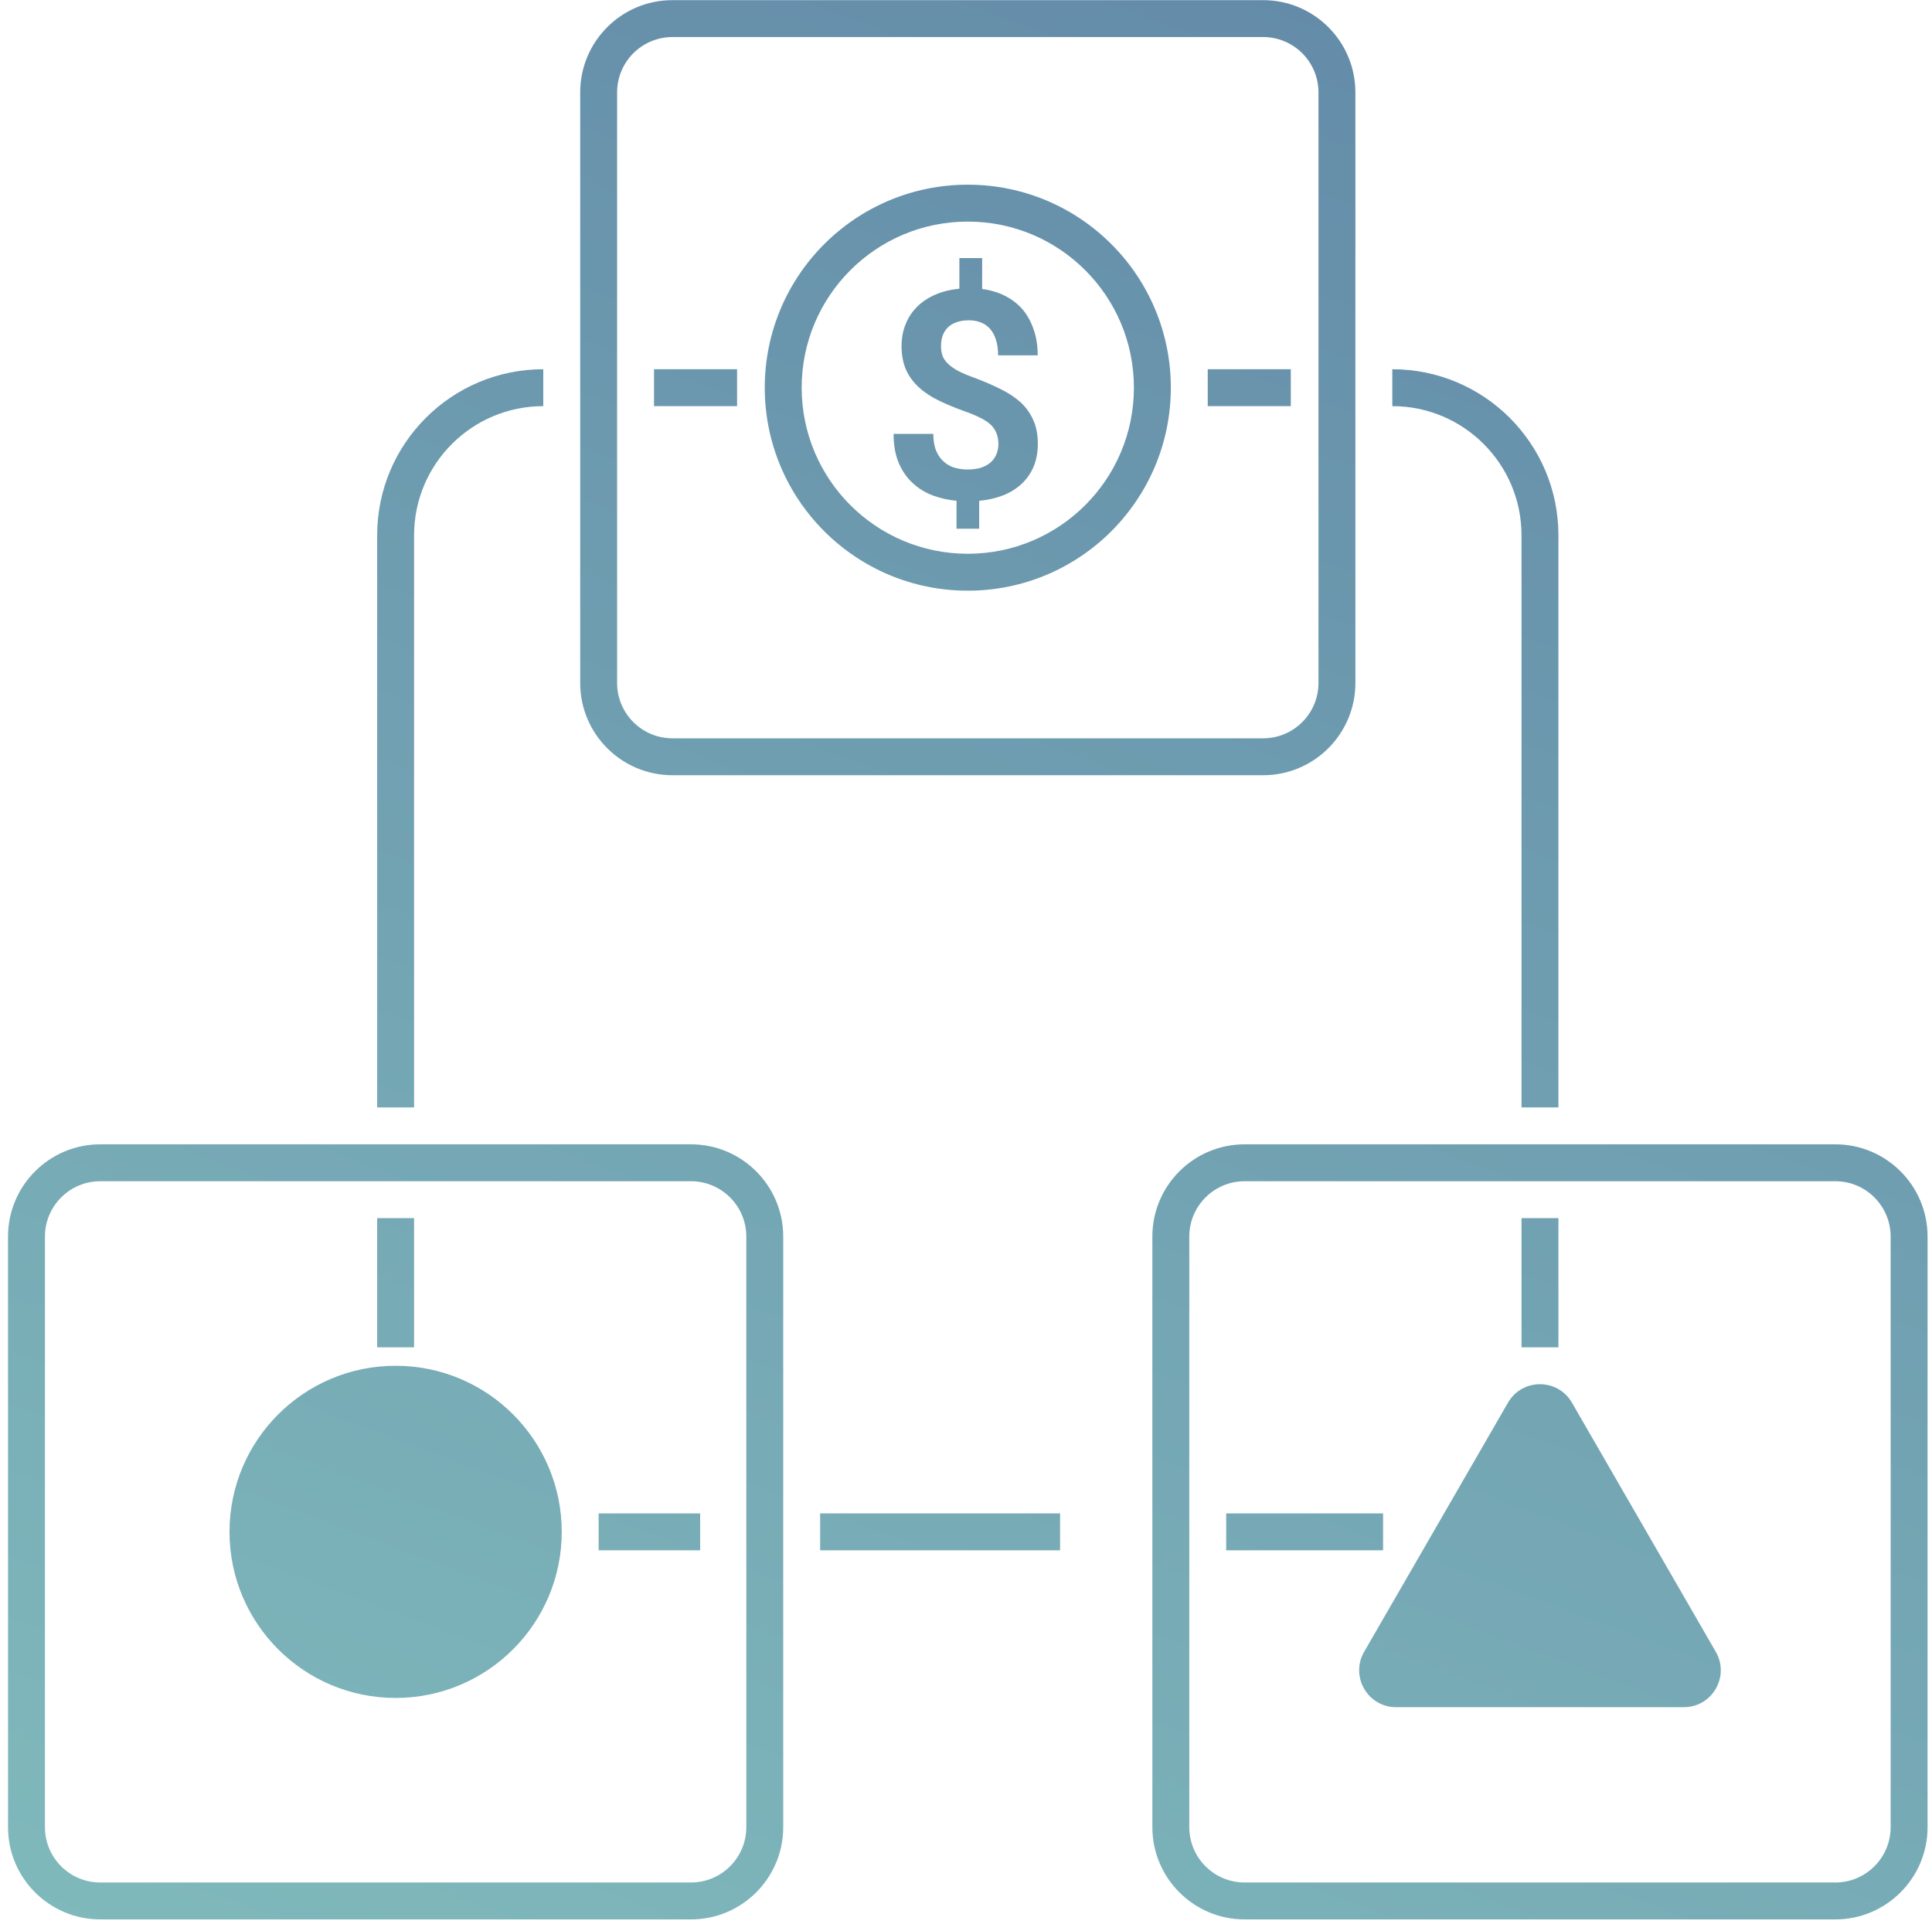
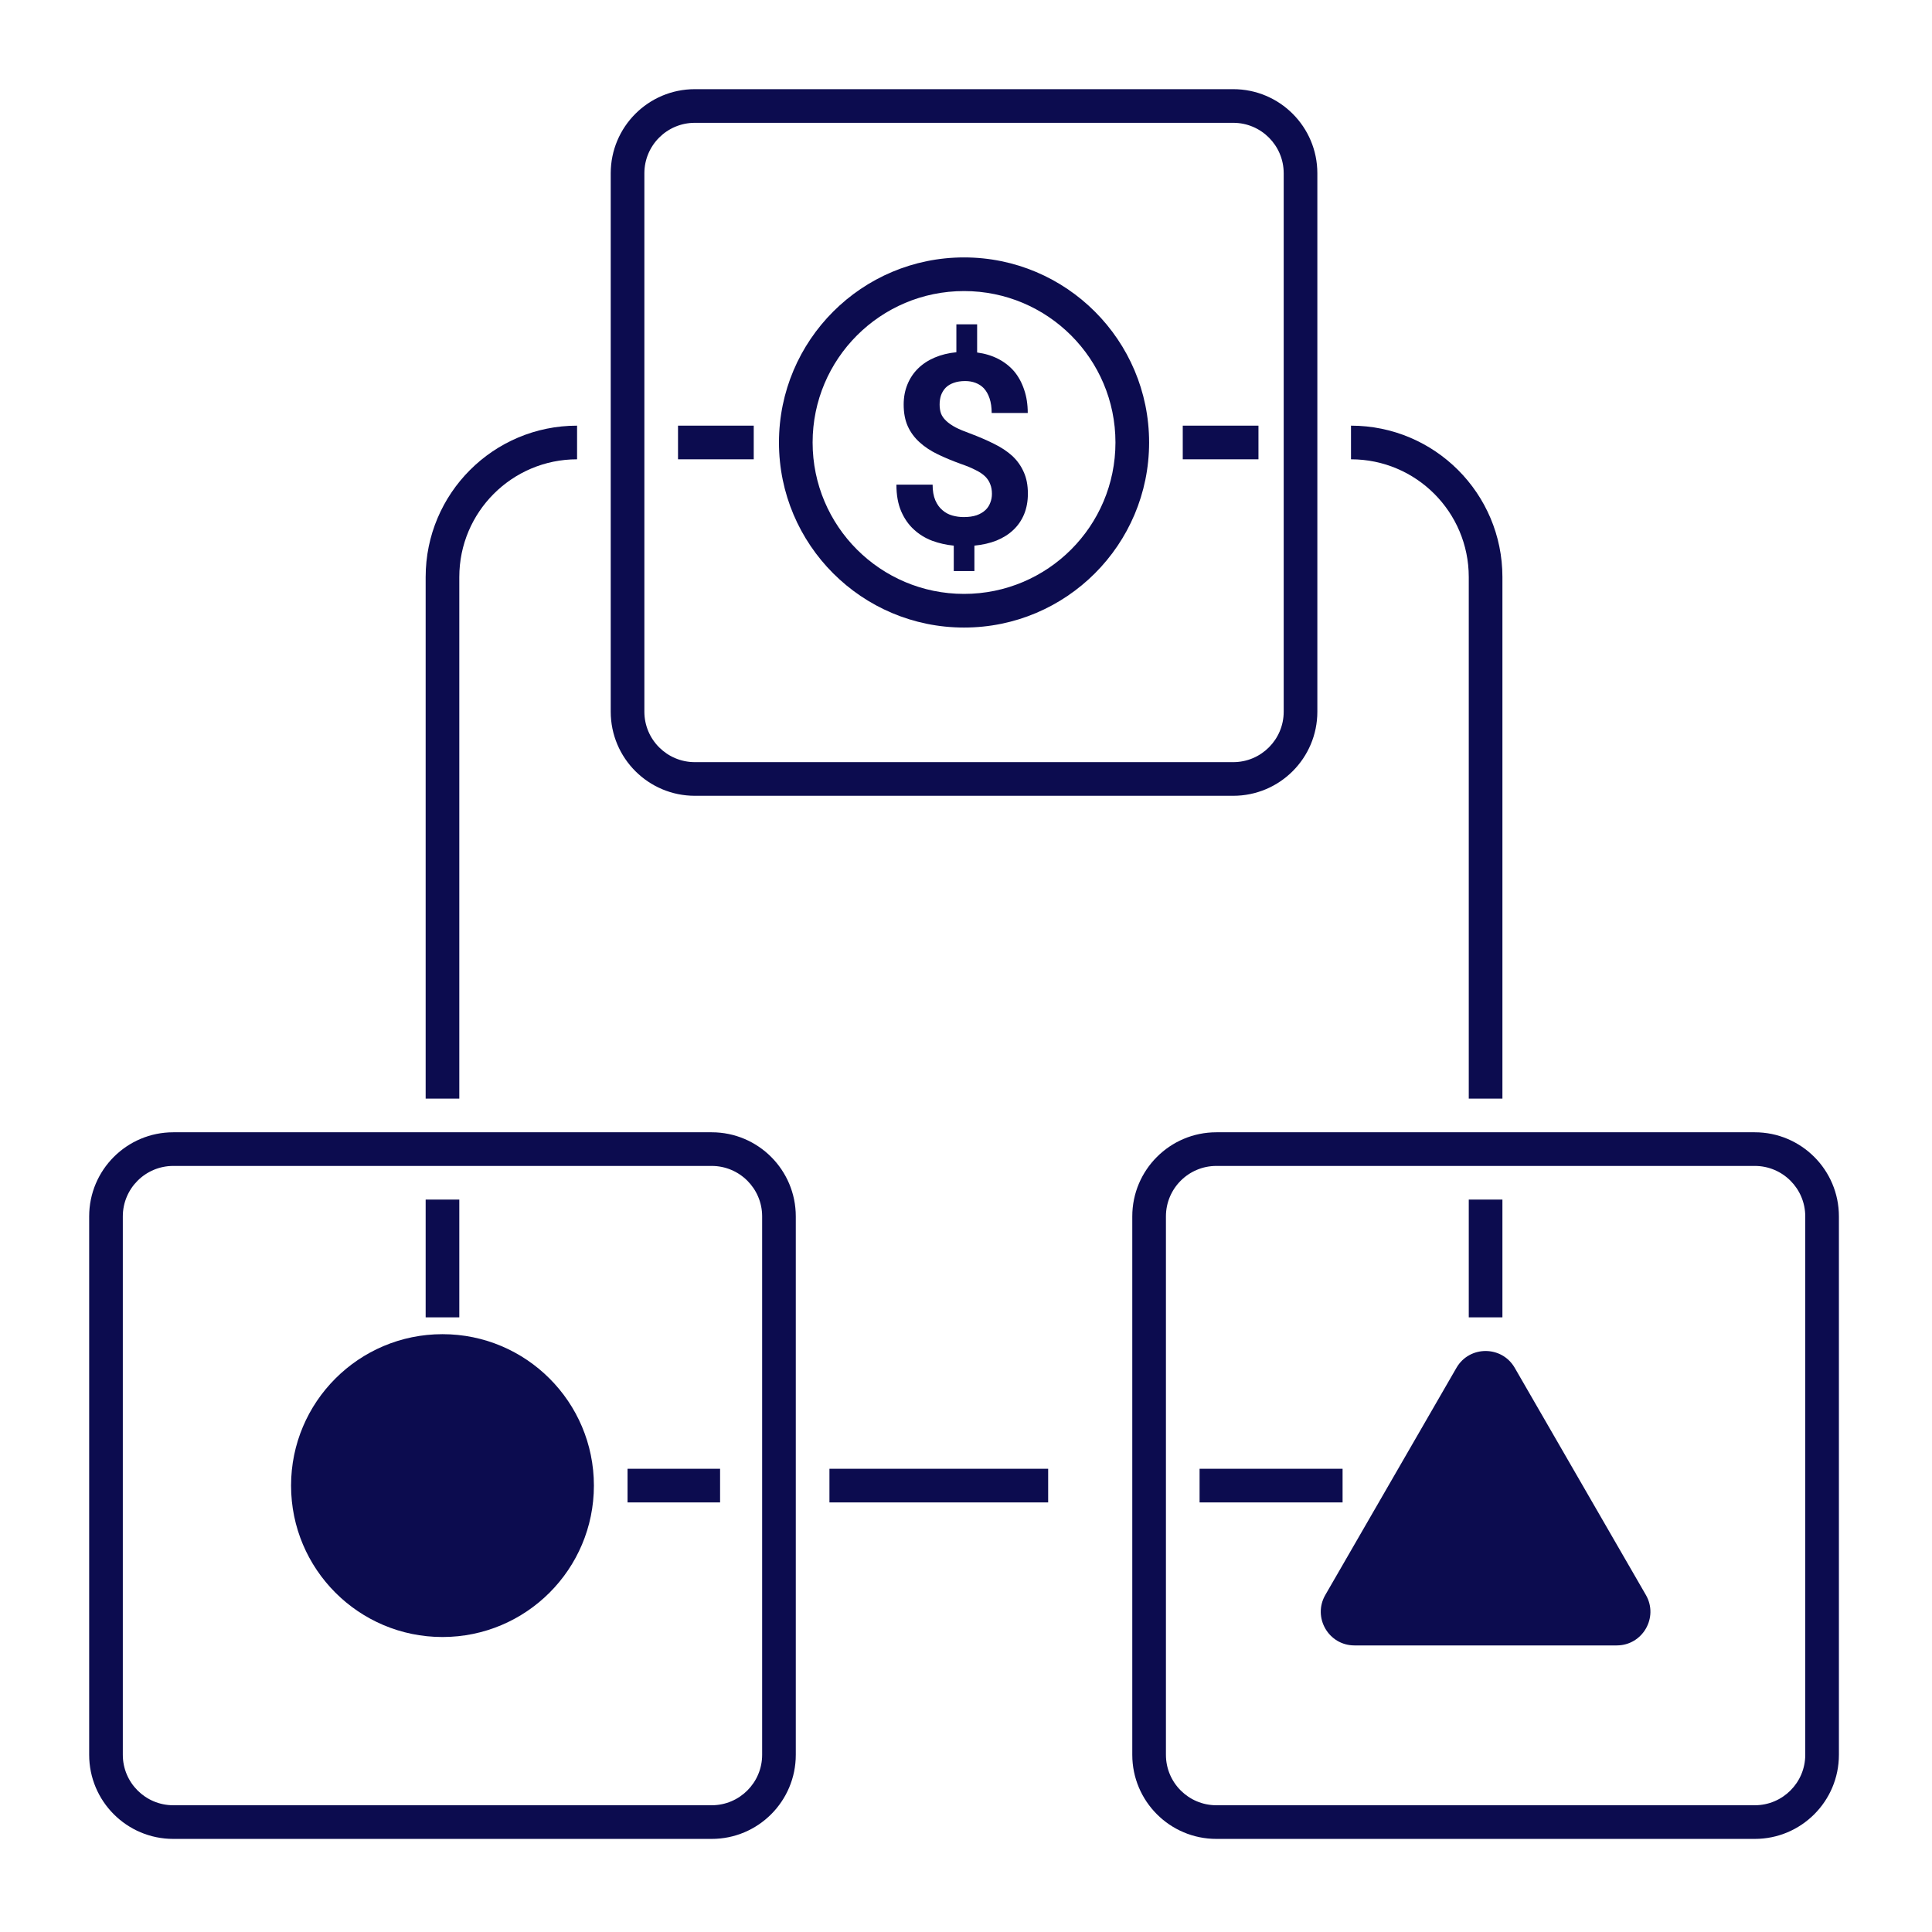
- <svg xmlns="http://www.w3.org/2000/svg" width="237" height="236" viewBox="0 0 237 236" fill="none">
-   <path d="M184.987 172.092C186.73 169.073 191.088 169.073 192.831 172.092L210.478 202.658C212.221 205.677 210.042 209.451 206.556 209.451H171.262C167.776 209.451 165.597 205.677 167.34 202.658L184.987 172.092Z" fill="url(#paint0_linear_41_205469)" />
-   <path d="M150.418 190.205H169.663L169.663 185.677H150.418L150.418 190.205Z" fill="url(#paint1_linear_41_205469)" />
-   <path d="M186.645 149.451L186.645 165.3H191.173L191.173 149.451H186.645Z" fill="url(#paint2_linear_41_205469)" />
-   <path fill-rule="evenodd" clip-rule="evenodd" d="M236.456 151.715C236.456 145.462 231.387 140.394 225.135 140.394H152.682C146.43 140.394 141.361 145.462 141.361 151.715L141.361 224.168C141.361 230.42 146.43 235.488 152.682 235.488H225.135C231.387 235.488 236.456 230.42 236.456 224.168L236.456 151.715ZM225.135 144.922C228.886 144.922 231.928 147.963 231.928 151.715L231.928 224.168C231.928 227.919 228.886 230.96 225.135 230.96H152.682C148.931 230.96 145.89 227.919 145.89 224.168L145.89 151.715C145.89 147.963 148.931 144.922 152.682 144.922H225.135Z" fill="url(#paint3_linear_41_205469)" />
-   <path d="M122.247 55.681C122.398 55.308 122.474 54.907 122.474 54.476C122.474 53.986 122.398 53.556 122.247 53.183C122.107 52.799 121.88 52.449 121.565 52.135C121.239 51.821 120.814 51.535 120.29 51.279C119.778 51.011 119.155 50.749 118.421 50.493C117.245 50.074 116.174 49.632 115.207 49.166C114.241 48.7 113.42 48.158 112.745 47.541C112.058 46.924 111.528 46.208 111.155 45.393C110.783 44.566 110.596 43.588 110.596 42.458C110.596 41.469 110.765 40.566 111.103 39.751C111.44 38.924 111.918 38.208 112.535 37.603C113.152 36.997 113.897 36.508 114.771 36.135C115.644 35.763 116.616 35.524 117.688 35.419L117.688 31.664H120.482L120.482 35.454C121.53 35.594 122.474 35.879 123.312 36.31C124.15 36.741 124.867 37.3 125.461 37.987C126.043 38.685 126.491 39.507 126.805 40.45C127.131 41.381 127.295 42.429 127.295 43.594H122.439C122.439 42.849 122.346 42.196 122.159 41.637C121.973 41.078 121.711 40.618 121.373 40.258C121.07 39.943 120.704 39.704 120.273 39.541C119.854 39.378 119.388 39.297 118.875 39.297C118.282 39.297 117.763 39.378 117.321 39.541C116.89 39.693 116.535 39.908 116.255 40.188C115.976 40.479 115.766 40.816 115.627 41.201C115.499 41.585 115.435 42.004 115.435 42.458C115.435 42.913 115.499 43.32 115.627 43.681C115.766 44.03 115.999 44.356 116.325 44.659C116.64 44.962 117.059 45.253 117.583 45.533C118.107 45.8 118.759 46.074 119.539 46.353C120.715 46.796 121.781 47.256 122.736 47.733C123.691 48.199 124.511 48.741 125.198 49.358C125.874 49.987 126.392 50.714 126.753 51.541C127.126 52.356 127.312 53.323 127.312 54.441C127.312 55.465 127.143 56.391 126.805 57.218C126.468 58.033 125.985 58.737 125.356 59.331C124.727 59.925 123.97 60.403 123.085 60.764C122.2 61.113 121.21 61.34 120.116 61.445L120.116 64.868H117.338L117.338 61.445C116.349 61.352 115.388 61.136 114.456 60.799C113.525 60.449 112.704 59.949 111.994 59.297C111.272 58.644 110.695 57.823 110.264 56.834C109.833 55.832 109.618 54.633 109.618 53.236H114.491C114.491 54.074 114.614 54.778 114.858 55.349C115.103 55.908 115.423 56.35 115.819 56.676C116.203 57.014 116.646 57.253 117.146 57.393C117.647 57.532 118.159 57.602 118.683 57.602C119.347 57.602 119.924 57.521 120.413 57.358C120.902 57.183 121.303 56.944 121.618 56.642C121.897 56.374 122.107 56.053 122.247 55.681Z" fill="url(#paint4_linear_41_205469)" />
-   <path fill-rule="evenodd" clip-rule="evenodd" d="M118.72 22.658C104.965 22.658 93.814 33.809 93.814 47.564C93.814 61.319 104.965 72.469 118.72 72.469C132.475 72.469 143.626 61.319 143.626 47.564C143.626 33.809 132.475 22.658 118.72 22.658ZM98.343 47.564C98.343 36.31 107.466 27.186 118.72 27.186C129.974 27.186 139.097 36.31 139.097 47.564C139.097 58.818 129.974 67.941 118.72 67.941C107.466 67.941 98.343 58.818 98.343 47.564Z" fill="url(#paint5_linear_41_205469)" />
-   <path d="M80.229 49.828H90.418L90.418 45.3H80.229L80.229 49.828Z" fill="url(#paint6_linear_41_205469)" />
-   <path d="M148.154 49.828H158.343L158.343 45.3H148.154L148.154 49.828Z" fill="url(#paint7_linear_41_205469)" />
-   <path fill-rule="evenodd" clip-rule="evenodd" d="M82.494 0.017C76.241 0.017 71.173 5.085 71.173 11.337L71.173 83.79C71.173 90.043 76.241 95.111 82.494 95.111L154.946 95.111C161.199 95.111 166.267 90.043 166.267 83.79L166.267 11.337C166.267 5.085 161.199 0.017 154.946 0.017L82.494 0.017ZM75.701 11.337C75.701 7.586 78.742 4.545 82.494 4.545L154.946 4.545C158.698 4.545 161.739 7.586 161.739 11.337L161.739 83.79C161.739 87.541 158.698 90.583 154.946 90.583L82.494 90.583C78.742 90.583 75.701 87.542 75.701 83.79L75.701 11.337Z" fill="url(#paint8_linear_41_205469)" />
-   <path d="M48.531 167.564C59.785 167.564 68.909 176.687 68.909 187.941C68.909 199.195 59.785 208.318 48.531 208.318C37.277 208.318 28.154 199.195 28.154 187.941C28.154 176.687 37.277 167.564 48.531 167.564Z" fill="url(#paint9_linear_41_205469)" />
-   <path d="M85.89 190.205H73.437L73.437 185.677H85.89L85.89 190.205Z" fill="url(#paint10_linear_41_205469)" />
-   <path d="M46.267 165.3L46.267 149.451H50.795L50.795 165.3H46.267Z" fill="url(#paint11_linear_41_205469)" />
-   <path fill-rule="evenodd" clip-rule="evenodd" d="M0.984 151.715C0.984 145.462 6.053 140.394 12.305 140.394H84.758C91.01 140.394 96.079 145.462 96.079 151.715L96.079 224.168C96.079 230.42 91.01 235.488 84.758 235.488H12.305C6.053 235.488 0.984 230.42 0.984 224.168L0.984 151.715ZM12.305 144.922C8.554 144.922 5.512 147.963 5.512 151.715L5.512 224.168C5.512 227.919 8.554 230.96 12.305 230.96H84.758C88.509 230.96 91.55 227.919 91.55 224.168L91.55 151.715C91.55 147.963 88.509 144.922 84.758 144.922H12.305Z" fill="url(#paint12_linear_41_205469)" />
-   <path d="M50.795 65.677C50.795 56.924 57.891 49.828 66.644 49.828L66.644 45.3C55.39 45.3 46.267 54.423 46.267 65.677L46.267 135.866H50.795L50.795 65.677Z" fill="url(#paint13_linear_41_205469)" />
-   <path d="M170.795 49.828C179.549 49.828 186.645 56.924 186.645 65.677L186.645 135.866H191.173L191.173 65.677C191.173 54.423 182.05 45.3 170.795 45.3L170.795 49.828Z" fill="url(#paint14_linear_41_205469)" />
-   <path d="M130.041 190.205H100.607L100.607 185.677H130.041L130.041 190.205Z" fill="url(#paint15_linear_41_205469)" />
-   <defs>
-     <linearGradient id="paint0_linear_41_205469" x1="13.5" y1="265" x2="128.492" y2="-44.782" gradientUnits="userSpaceOnUse">
-       <stop stop-color="#82BDBD" />
-       <stop offset="1" stop-color="#6187A7" />
-     </linearGradient>
-     <linearGradient id="paint1_linear_41_205469" x1="13.5" y1="265" x2="128.492" y2="-44.782" gradientUnits="userSpaceOnUse">
-       <stop stop-color="#82BDBD" />
-       <stop offset="1" stop-color="#6187A7" />
-     </linearGradient>
-     <linearGradient id="paint2_linear_41_205469" x1="13.5" y1="265" x2="128.492" y2="-44.782" gradientUnits="userSpaceOnUse">
-       <stop stop-color="#82BDBD" />
-       <stop offset="1" stop-color="#6187A7" />
-     </linearGradient>
-     <linearGradient id="paint3_linear_41_205469" x1="13.5" y1="265" x2="128.492" y2="-44.782" gradientUnits="userSpaceOnUse">
-       <stop stop-color="#82BDBD" />
-       <stop offset="1" stop-color="#6187A7" />
-     </linearGradient>
-     <linearGradient id="paint4_linear_41_205469" x1="13.5" y1="265" x2="128.492" y2="-44.782" gradientUnits="userSpaceOnUse">
-       <stop stop-color="#82BDBD" />
-       <stop offset="1" stop-color="#6187A7" />
-     </linearGradient>
-     <linearGradient id="paint5_linear_41_205469" x1="13.5" y1="265" x2="128.492" y2="-44.782" gradientUnits="userSpaceOnUse">
-       <stop stop-color="#82BDBD" />
-       <stop offset="1" stop-color="#6187A7" />
-     </linearGradient>
-     <linearGradient id="paint6_linear_41_205469" x1="13.5" y1="265" x2="128.492" y2="-44.782" gradientUnits="userSpaceOnUse">
-       <stop stop-color="#82BDBD" />
-       <stop offset="1" stop-color="#6187A7" />
-     </linearGradient>
-     <linearGradient id="paint7_linear_41_205469" x1="13.5" y1="265" x2="128.492" y2="-44.782" gradientUnits="userSpaceOnUse">
-       <stop stop-color="#82BDBD" />
-       <stop offset="1" stop-color="#6187A7" />
-     </linearGradient>
-     <linearGradient id="paint8_linear_41_205469" x1="13.5" y1="265" x2="128.492" y2="-44.782" gradientUnits="userSpaceOnUse">
-       <stop stop-color="#82BDBD" />
-       <stop offset="1" stop-color="#6187A7" />
-     </linearGradient>
-     <linearGradient id="paint9_linear_41_205469" x1="13.5" y1="265" x2="128.492" y2="-44.782" gradientUnits="userSpaceOnUse">
-       <stop stop-color="#82BDBD" />
-       <stop offset="1" stop-color="#6187A7" />
-     </linearGradient>
-     <linearGradient id="paint10_linear_41_205469" x1="13.5" y1="265" x2="128.492" y2="-44.782" gradientUnits="userSpaceOnUse">
-       <stop stop-color="#82BDBD" />
-       <stop offset="1" stop-color="#6187A7" />
-     </linearGradient>
-     <linearGradient id="paint11_linear_41_205469" x1="13.5" y1="265" x2="128.492" y2="-44.782" gradientUnits="userSpaceOnUse">
-       <stop stop-color="#82BDBD" />
-       <stop offset="1" stop-color="#6187A7" />
-     </linearGradient>
-     <linearGradient id="paint12_linear_41_205469" x1="13.5" y1="265" x2="128.492" y2="-44.782" gradientUnits="userSpaceOnUse">
-       <stop stop-color="#82BDBD" />
-       <stop offset="1" stop-color="#6187A7" />
-     </linearGradient>
-     <linearGradient id="paint13_linear_41_205469" x1="13.5" y1="265" x2="128.492" y2="-44.782" gradientUnits="userSpaceOnUse">
-       <stop stop-color="#82BDBD" />
-       <stop offset="1" stop-color="#6187A7" />
-     </linearGradient>
-     <linearGradient id="paint14_linear_41_205469" x1="13.5" y1="265" x2="128.492" y2="-44.782" gradientUnits="userSpaceOnUse">
-       <stop stop-color="#82BDBD" />
-       <stop offset="1" stop-color="#6187A7" />
-     </linearGradient>
-     <linearGradient id="paint15_linear_41_205469" x1="13.5" y1="265" x2="128.492" y2="-44.782" gradientUnits="userSpaceOnUse">
-       <stop stop-color="#82BDBD" />
-       <stop offset="1" stop-color="#6187A7" />
-     </linearGradient>
-   </defs>
+ <svg xmlns="http://www.w3.org/2000/svg" width="260" height="260" viewBox="0 0 260 260" fill="none">
+   <path d="M196.003 184.075C197.746 181.057 202.104 181.057 203.846 184.075L221.494 214.641C223.237 217.66 221.058 221.434 217.572 221.434H182.278C178.792 221.434 176.613 217.66 178.356 214.641L196.003 184.075Z" fill="#0C0C4F" />
+   <path d="M161.434 202.189H180.679L180.679 197.66H161.434L161.434 202.189Z" fill="#0C0C4F" />
+   <path d="M197.66 161.434L197.66 177.283H202.189L202.189 161.434H197.66Z" fill="#0C0C4F" />
+   <path fill-rule="evenodd" clip-rule="evenodd" d="M247.472 163.698C247.472 157.446 242.403 152.377 236.151 152.377H163.698C157.446 152.377 152.377 157.446 152.377 163.698L152.377 236.151C152.377 242.403 157.446 247.472 163.698 247.472H236.151C242.403 247.472 247.472 242.403 247.472 236.151L247.472 163.698ZM236.151 156.906C239.902 156.906 242.943 159.947 242.943 163.698L242.943 236.151C242.943 239.902 239.902 242.943 236.151 242.943H163.698C159.947 242.943 156.906 239.902 156.906 236.151L156.906 163.698C156.906 159.947 159.947 156.906 163.698 156.906H236.151Z" fill="#0C0C4F" />
+   <path d="M133.262 67.664C133.414 67.292 133.49 66.89 133.49 66.459C133.49 65.97 133.414 65.539 133.262 65.166C133.123 64.782 132.896 64.433 132.581 64.118C132.255 63.804 131.83 63.519 131.306 63.263C130.794 62.995 130.171 62.733 129.437 62.477C128.261 62.057 127.19 61.615 126.223 61.149C125.257 60.683 124.436 60.142 123.76 59.525C123.073 58.907 122.544 58.191 122.171 57.376C121.798 56.55 121.612 55.571 121.612 54.442C121.612 53.452 121.781 52.55 122.119 51.734C122.456 50.908 122.934 50.191 123.551 49.586C124.168 48.98 124.913 48.491 125.787 48.119C126.66 47.746 127.632 47.507 128.704 47.403L128.704 43.647H131.498L131.498 47.438C132.546 47.577 133.49 47.863 134.328 48.293C135.166 48.724 135.882 49.283 136.476 49.97C137.059 50.669 137.507 51.49 137.821 52.433C138.147 53.365 138.31 54.413 138.31 55.577H133.455C133.455 54.832 133.361 54.18 133.175 53.621C132.989 53.062 132.727 52.602 132.389 52.241C132.086 51.927 131.72 51.688 131.289 51.525C130.869 51.362 130.404 51.28 129.891 51.28C129.297 51.28 128.779 51.362 128.337 51.525C127.906 51.676 127.551 51.892 127.271 52.171C126.992 52.462 126.782 52.8 126.643 53.184C126.514 53.568 126.45 53.988 126.45 54.442C126.45 54.896 126.514 55.303 126.643 55.664C126.782 56.014 127.015 56.34 127.341 56.643C127.656 56.945 128.075 57.236 128.599 57.516C129.123 57.784 129.775 58.057 130.555 58.337C131.731 58.779 132.797 59.239 133.752 59.717C134.706 60.183 135.527 60.724 136.214 61.341C136.89 61.97 137.408 62.698 137.769 63.525C138.142 64.34 138.328 65.306 138.328 66.424C138.328 67.449 138.159 68.374 137.821 69.201C137.484 70.016 137 70.721 136.372 71.315C135.743 71.909 134.986 72.386 134.101 72.747C133.216 73.096 132.226 73.323 131.132 73.428L131.132 76.852H128.354L128.354 73.428C127.364 73.335 126.404 73.12 125.472 72.782C124.541 72.433 123.72 71.932 123.009 71.28C122.287 70.628 121.711 69.807 121.28 68.817C120.849 67.816 120.634 66.616 120.634 65.219L125.507 65.219C125.507 66.057 125.629 66.762 125.874 67.332C126.119 67.891 126.439 68.334 126.835 68.66C127.219 68.998 127.661 69.236 128.162 69.376C128.663 69.516 129.175 69.586 129.699 69.586C130.363 69.586 130.939 69.504 131.428 69.341C131.918 69.166 132.319 68.928 132.634 68.625C132.913 68.357 133.123 68.037 133.262 67.664Z" fill="#0C0C4F" />
+   <path fill-rule="evenodd" clip-rule="evenodd" d="M129.736 34.642C115.981 34.642 104.83 45.792 104.83 59.547C104.83 73.302 115.981 84.453 129.736 84.453C143.491 84.453 154.642 73.302 154.642 59.547C154.642 45.792 143.491 34.642 129.736 34.642ZM109.358 59.547C109.358 48.293 118.482 39.17 129.736 39.17C140.99 39.17 150.113 48.293 150.113 59.547C150.113 70.801 140.99 79.924 129.736 79.924C118.482 79.924 109.358 70.801 109.358 59.547Z" fill="#0C0C4F" />
+   <path d="M91.245 61.811H101.434L101.434 57.283H91.245L91.245 61.811Z" fill="#0C0C4F" />
+   <path d="M159.17 61.811L169.358 61.811L169.358 57.283L159.17 57.283L159.17 61.811Z" fill="#0C0C4F" />
+   <path fill-rule="evenodd" clip-rule="evenodd" d="M93.509 12C87.257 12 82.189 17.069 82.189 23.321L82.189 95.774C82.189 102.026 87.257 107.094 93.509 107.094L165.962 107.094C172.215 107.094 177.283 102.026 177.283 95.774L177.283 23.321C177.283 17.069 172.215 12 165.962 12L93.509 12ZM86.717 23.321C86.717 19.569 89.758 16.528 93.509 16.528L165.962 16.528C169.714 16.528 172.755 19.569 172.755 23.321L172.755 95.774C172.755 99.525 169.714 102.566 165.962 102.566L93.509 102.566C89.758 102.566 86.717 99.525 86.717 95.774L86.717 23.321Z" fill="#0C0C4F" />
+   <path d="M59.547 179.547C70.801 179.547 79.924 188.67 79.924 199.925C79.924 211.179 70.801 220.302 59.547 220.302C48.293 220.302 39.17 211.179 39.17 199.925C39.17 188.67 48.293 179.547 59.547 179.547Z" fill="#0C0C4F" />
+   <path d="M96.906 202.189H84.453L84.453 197.66H96.906L96.906 202.189Z" fill="#0C0C4F" />
+   <path d="M57.283 177.283L57.283 161.434H61.811L61.811 177.283H57.283Z" fill="#0C0C4F" />
+   <path fill-rule="evenodd" clip-rule="evenodd" d="M12 163.698C12 157.446 17.069 152.377 23.321 152.377H95.774C102.026 152.377 107.094 157.446 107.094 163.698L107.094 236.151C107.094 242.403 102.026 247.472 95.774 247.472H23.321C17.069 247.472 12 242.403 12 236.151L12 163.698ZM23.321 156.906C19.569 156.906 16.528 159.947 16.528 163.698L16.528 236.151C16.528 239.902 19.569 242.943 23.321 242.943H95.774C99.525 242.943 102.566 239.902 102.566 236.151L102.566 163.698C102.566 159.947 99.525 156.906 95.774 156.906H23.321Z" fill="#0C0C4F" />
+   <path d="M61.811 77.66C61.811 68.907 68.907 61.811 77.66 61.811L77.66 57.283C66.406 57.283 57.283 66.406 57.283 77.66L57.283 147.849H61.811L61.811 77.66Z" fill="#0C0C4F" />
+   <path d="M181.811 61.811C190.565 61.811 197.66 68.907 197.66 77.66L197.66 147.849H202.189L202.189 77.66C202.189 66.406 193.065 57.283 181.811 57.283L181.811 61.811Z" fill="#0C0C4F" />
+   <path d="M141.057 202.189H111.623L111.623 197.66H141.057L141.057 202.189Z" fill="#0C0C4F" />
</svg>
